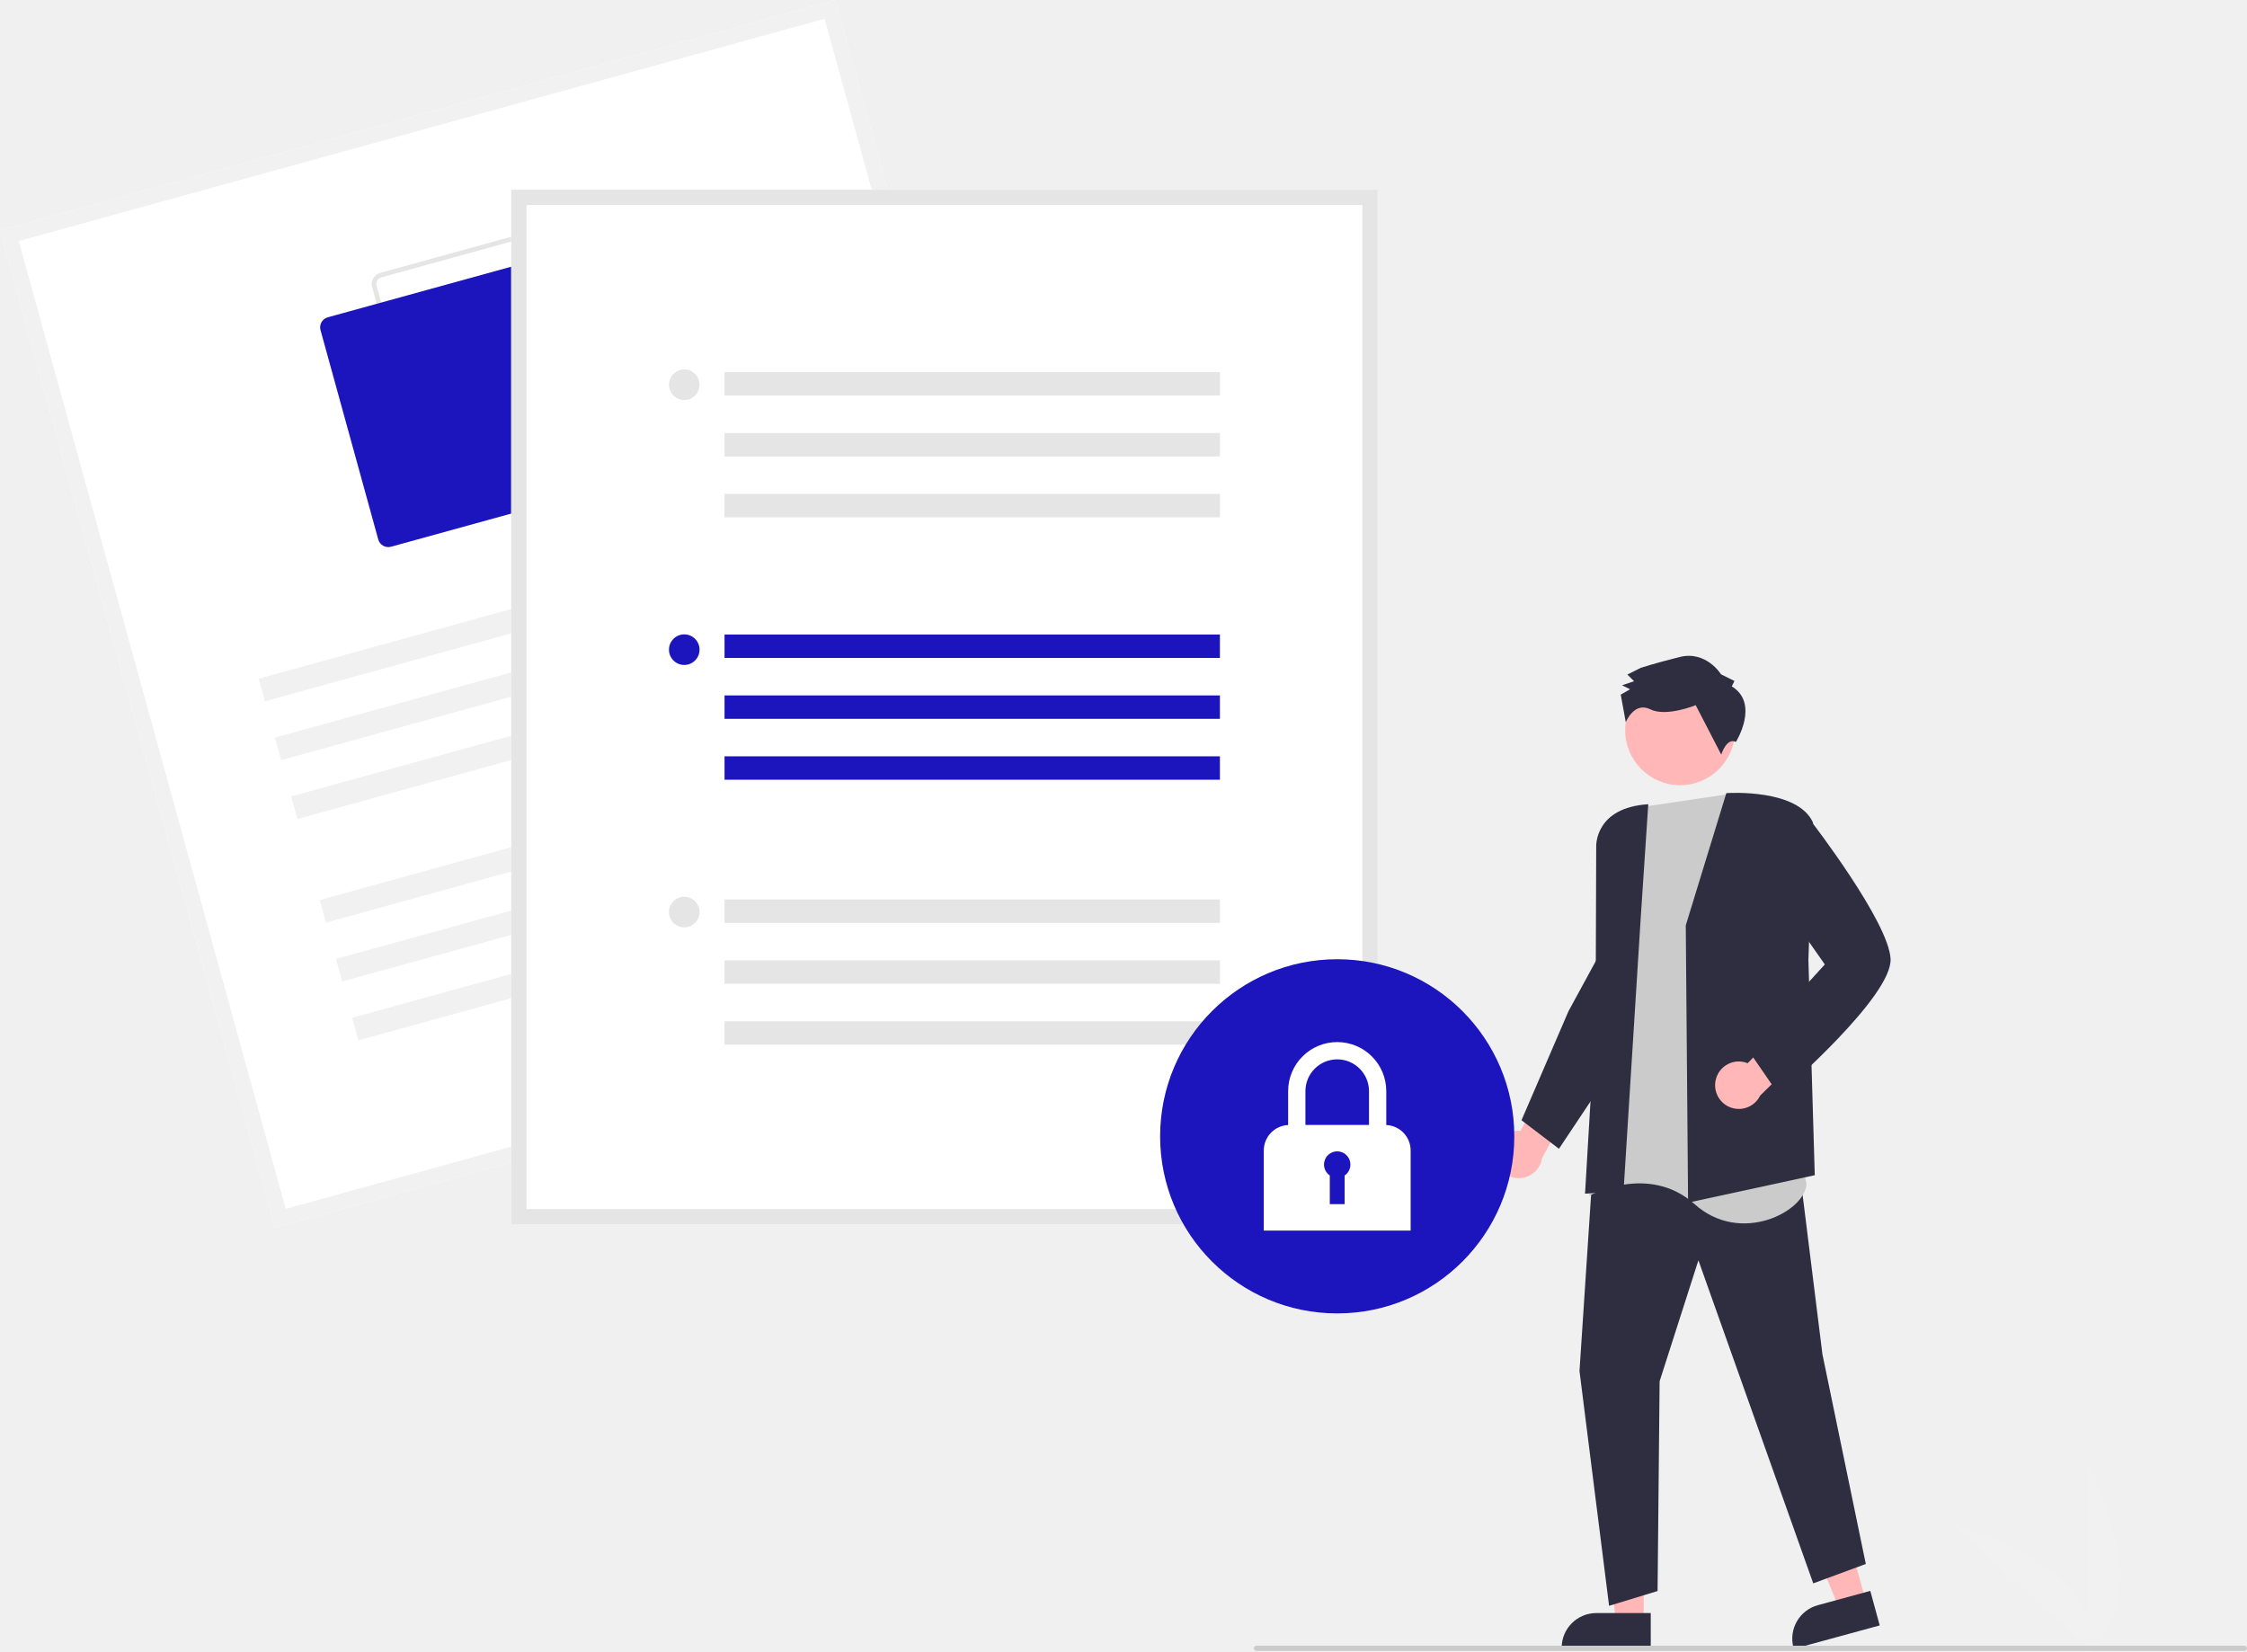
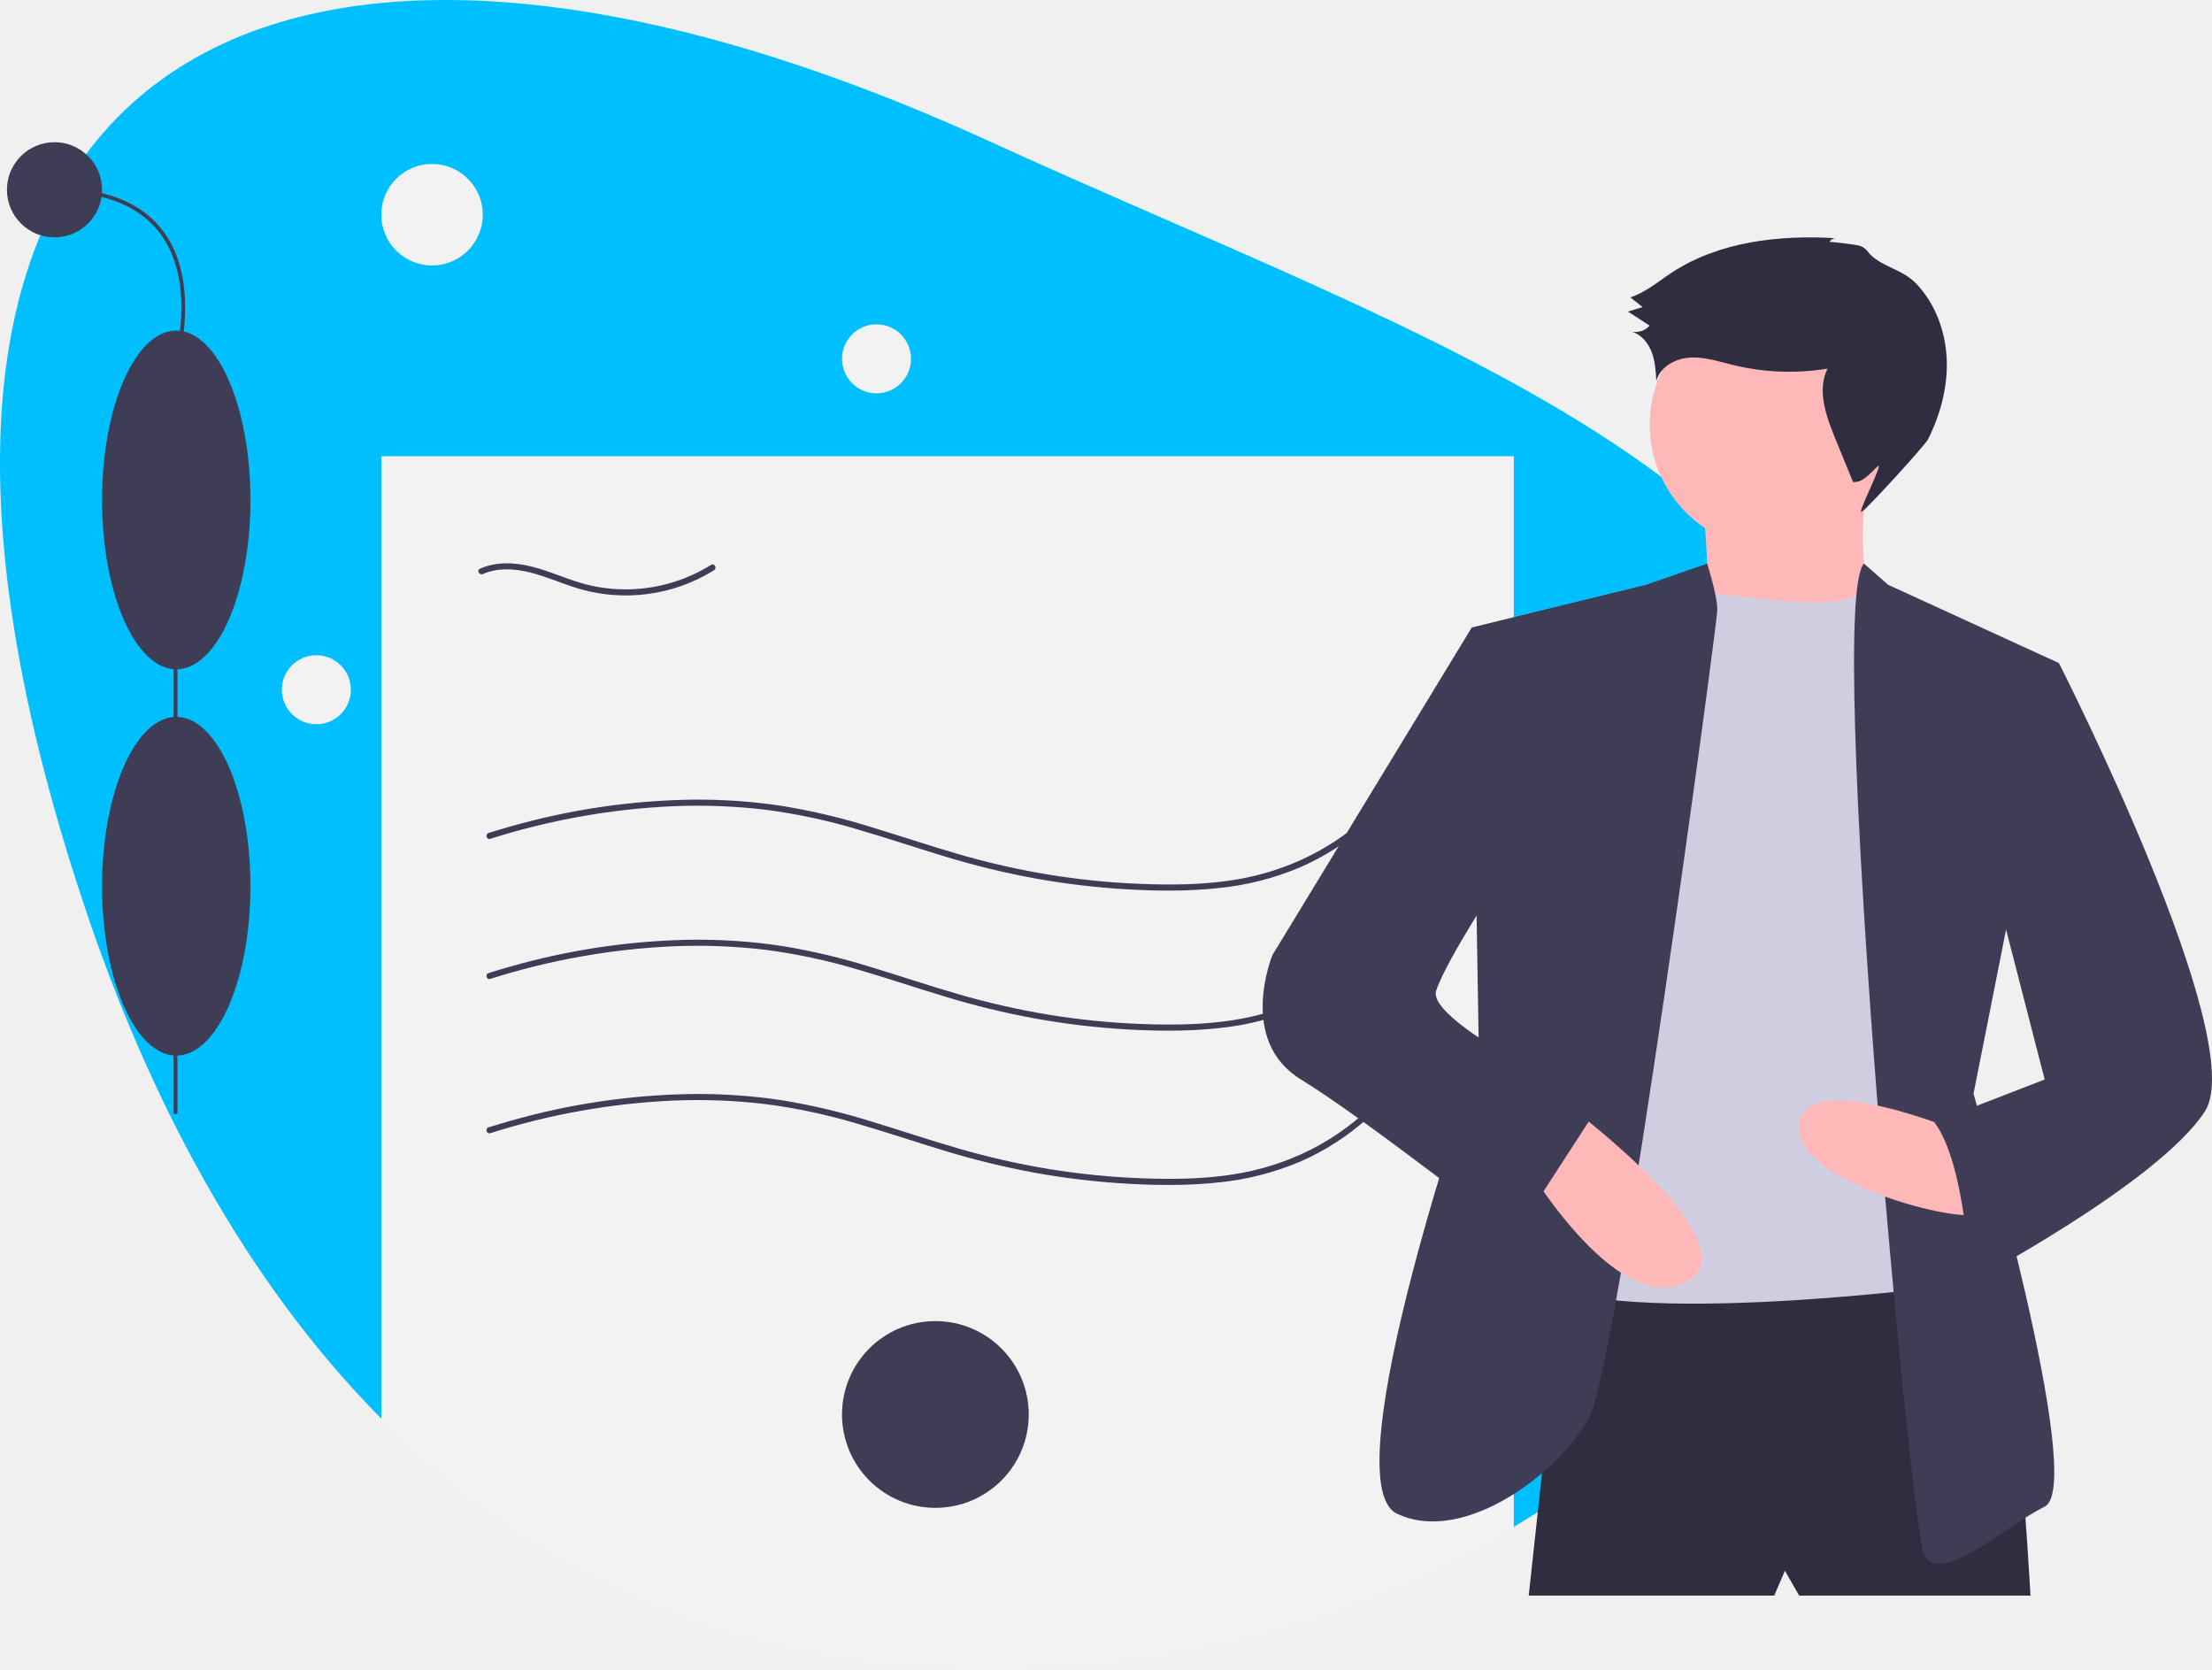
- <svg xmlns="http://www.w3.org/2000/svg" id="eac00f18-7eab-4208-ad4d-248901d936f9" data-name="Layer 1" width="866.524" height="637.056" viewBox="0 0 866.524 637.056">
-   <path d="M971.738,768.528v-72.34S999.93,747.474,971.738,768.528Z" transform="translate(-166.7382 -131.4719)" fill="#f1f1f1" />
-   <path d="M973.48,768.515,920.19,719.594S977.035,733.51,973.48,768.515Z" transform="translate(-166.7382 -131.4719)" fill="#f1f1f1" />
-   <path d="M743.266,577.442a9.095,9.095,0,0,1,9.851-9.872l9.607-18.431,12.624,3.106-13.932,25.838a9.145,9.145,0,0,1-18.15-.641Z" transform="translate(-166.7382 -131.4719)" fill="#ffb7b7" />
-   <polygon points="633.871 625.527 623.218 625.526 618.15 584.437 633.873 584.438 633.871 625.527" fill="#ffb7b7" />
-   <path d="M803.326,767.325l-34.349-.001v-.434a13.37,13.37,0,0,1,13.37-13.369h.001l20.979.001Z" transform="translate(-166.7382 -131.4719)" fill="#2f2e41" />
-   <polygon points="719.549 617.569 709.271 620.371 693.57 582.063 708.739 577.927 719.549 617.569" fill="#ffb7b7" />
-   <path d="M891.625,758.288,858.486,767.325l-.114-.419a13.37,13.37,0,0,1,9.381-16.416l.001-0L887.993,744.97Z" transform="translate(-166.7382 -131.4719)" fill="#2f2e41" />
-   <polygon points="614.423 448.033 609.109 528.727 620.524 619.261 639.221 613.554 640.009 532.663 654.966 486.018 699.25 610.602 719.521 603.123 702.792 522.232 693.345 446.262 614.423 448.033" fill="#2f2e41" />
-   <path d="M832.823,437.806,801.337,442.449,789.994,453.667l-3.522,40.307,2.187,35.702-9.119,62.959s22.93-12.729,40.701,3.205,42.635,2.816,43.147-7.784Z" transform="translate(-166.7382 -131.4719)" fill="#cbcbcb" />
-   <path d="M816.834,488.357l-0-.045,15.641-50.984.202-.013c1.113-.072,27.337-1.618,33.202,11.33l.028.062-1.782,52.983,2.454,82.979-48.501,10.505-.353.077Z" transform="translate(-166.7382 -131.4719)" fill="#2f2e41" />
-   <path d="M799.501,484.833l2.869-43.221c-20.407,1.269-20.099,15.738-20.076,16.369l-.223,64.65-4.087,69.164,14.86-1.114Z" transform="translate(-166.7382 -131.4719)" fill="#2f2e41" />
-   <path d="M753.485,563.477l18.117-42.047L784.248,498.208l6.602,41.889-22.922,34.384Z" transform="translate(-166.7382 -131.4719)" fill="#2f2e41" />
-   <path d="M828.36,548.006a9.095,9.095,0,0,1,12.325-6.526l14.616-14.777,11.146,6.692L845.514,553.973A9.145,9.145,0,0,1,828.36,548.006Z" transform="translate(-166.7382 -131.4719)" fill="#ffb7b7" />
-   <path d="M840.651,536.085,870.452,503.393,850.726,475.244l2.03-13.762L864.383,447.12l.227.293c1.239,1.604,30.362,39.439,31.198,53.763.839,14.376-41.021,50.742-42.803,52.282l-.248.214Z" transform="translate(-166.7382 -131.4719)" fill="#2f2e41" />
-   <circle cx="647.916" cy="281.612" r="21.181" fill="#ffb7b7" />
-   <path d="M834.576,396.15l1.027-2.067-5.167-2.567s-5.7-9.274-16.014-6.668-14.955,4.166-14.955,4.166l-5.154,2.593,2.587,2.574-4.64,1.56,3.1,1.54-3.607,2.073,1.942,10.628s3.225-8.061,9.425-4.981,17.541-1.592,17.541-1.592l9.853,19.069s2.033-6.684,5.657-4.902C836.171,417.577,845.43,402.831,834.576,396.15Z" transform="translate(-166.7382 -131.4719)" fill="#2f2e41" />
-   <path d="M594.907,516.07,272.805,604.901,166.738,220.303l322.102-88.831Z" transform="translate(-166.7382 -131.4719)" fill="#fff" />
-   <path d="M594.907,516.07,272.805,604.901,166.738,220.303l322.102-88.831ZM276.92,597.651l310.738-85.697-102.932-373.233-310.738,85.697Z" transform="translate(-166.7382 -131.4719)" fill="#f1f1f1" />
-   <path d="M418.744,303.765l-80.741,22.267a4.46,4.46,0,0,1-5.479-3.11l-22.267-80.741a4.46,4.46,0,0,1,3.11-5.479l80.741-22.267a4.46,4.46,0,0,1,5.479,3.11l22.267,80.741A4.46,4.46,0,0,1,418.744,303.765ZM313.841,238.42a2.676,2.676,0,0,0-1.866,3.288l22.267,80.741a2.676,2.676,0,0,0,3.288,1.866l80.741-22.267a2.676,2.676,0,0,0,1.866-3.288l-22.267-80.741a2.676,2.676,0,0,0-3.288-1.866Z" transform="translate(-166.7382 -131.4719)" fill="#e5e5e5" />
-   <path d="M398.277,320.039l-80.741,22.267a4.014,4.014,0,0,1-4.931-2.799L290.337,258.766a4.014,4.014,0,0,1,2.799-4.931l80.741-22.267a4.014,4.014,0,0,1,4.931,2.799l22.267,80.741A4.014,4.014,0,0,1,398.277,320.039Z" transform="translate(-166.7382 -131.4719)" fill="#1c14bd" />
-   <rect x="263.489" y="361.969" width="233.728" height="9.032" transform="translate(-250.4837 -17.16149) rotate(-15.41811)" fill="#f1f1f1" />
-   <rect x="269.75" y="384.671" width="233.728" height="9.032" transform="translate(-256.294 -14.67996) rotate(-15.41811)" fill="#f1f1f1" />
-   <rect x="276.011" y="407.372" width="233.728" height="9.032" transform="translate(-262.1042 -12.19843) rotate(-15.41811)" fill="#f1f1f1" />
-   <rect x="287.03" y="447.328" width="233.728" height="9.032" transform="translate(-272.3302 -7.83093) rotate(-15.41811)" fill="#f1f1f1" />
-   <rect x="293.291" y="470.03" width="233.728" height="9.032" transform="translate(-278.1405 -5.34939) rotate(-15.41811)" fill="#f1f1f1" />
-   <rect x="299.552" y="492.732" width="233.728" height="9.032" transform="translate(-283.9507 -2.86786) rotate(-15.41811)" fill="#f1f1f1" />
-   <path d="M698.014,603.616H363.887V204.661H698.014Z" transform="translate(-166.7382 -131.4719)" fill="#fff" />
-   <path d="M698.014,603.616H363.887V204.661H698.014Zm-328.233-5.895H692.12V210.555H369.782Z" transform="translate(-166.7382 -131.4719)" fill="#e5e5e5" />
-   <rect x="279.408" y="244.695" width="191.034" height="9.032" fill="#1c14bd" />
-   <rect x="279.408" y="268.178" width="191.034" height="9.032" fill="#1c14bd" />
-   <rect x="279.408" y="291.661" width="191.034" height="9.032" fill="#1c14bd" />
-   <circle cx="263.877" cy="250.534" r="5.895" fill="#1c14bd" />
-   <rect x="279.408" y="143.505" width="191.034" height="9.032" fill="#e5e5e5" />
-   <rect x="279.408" y="166.989" width="191.034" height="9.032" fill="#e5e5e5" />
-   <rect x="279.408" y="190.472" width="191.034" height="9.032" fill="#e5e5e5" />
-   <circle cx="263.877" cy="148.362" r="5.895" fill="#e5e5e5" />
-   <rect x="279.408" y="346.867" width="191.034" height="9.032" fill="#e5e5e5" />
-   <rect x="279.408" y="370.35" width="191.034" height="9.032" fill="#e5e5e5" />
-   <rect x="279.408" y="393.833" width="191.034" height="9.032" fill="#e5e5e5" />
-   <circle cx="263.877" cy="351.723" r="5.895" fill="#e5e5e5" />
-   <circle cx="515.677" cy="438.205" r="68.293" fill="#1c14bd" />
-   <path d="M701.336,565.32V552.253a18.921,18.921,0,1,0-37.842,0v13.067a9.838,9.838,0,0,0-9.396,9.823v30.879h56.634V575.144A9.838,9.838,0,0,0,701.336,565.32ZM682.415,539.994a12.273,12.273,0,0,1,12.258,12.259v13.044H670.157V552.253A12.273,12.273,0,0,1,682.415,539.994Z" transform="translate(-166.7382 -131.4719)" fill="#fff" />
-   <path d="M687.506,580.569a5.091,5.091,0,1,0-7.954,4.207v11.065H685.278v-11.065A5.084,5.084,0,0,0,687.506,580.569Z" transform="translate(-166.7382 -131.4719)" fill="#1c14bd" />
-   <path d="M1032.262,768.122h-381a1,1,0,0,1,0-2h381a1,1,0,0,1,0,2Z" transform="translate(-166.7382 -131.4719)" fill="#cbcbcb" />
+ <svg xmlns="http://www.w3.org/2000/svg" id="a36694c7-9e7e-4fa0-bd34-1ff06c34a584" data-name="Layer 1" width="1089.867" height="822.507" viewBox="0 0 1089.867 822.507">
+   <path d="M988.803,484.313c0,126.51-74.17,238.43-187.87,306.56-72.9,43.69-162.06,69.38-258.33,69.38-128.25,0-226.08-48.47-299.67-122.72-67.83-68.42-115.06-158.75-146.53-253.22-140.49-421.79,94.2-536.86,446.2-375.94C766.723,210.843,988.803,276.693,988.803,484.313Z" transform="translate(-55.06669 -38.74669)" fill="#00bfff" />
+   <path d="M800.933,263.503v528.37c-72.9,43.69-162.06,69.38-258.33,69.38-128.25,0-226.08-48.47-299.67-122.72v-475.03Z" transform="translate(-55.06669 -38.74669)" fill="#f2f2f2" />
+   <path d="M296.604,520.955a349.108,349.108,0,0,1,90.156-16.073,282.151,282.151,0,0,1,45.97,1.799,287.562,287.562,0,0,1,44.616,9.552c14.421,4.175,28.642,8.998,43.014,13.333a401.178,401.178,0,0,0,44.455,10.848,376.874,376.874,0,0,0,45.17,5.384c15.003.872,30.153,1.042,45.114-.556a138.026,138.026,0,0,0,40.59-10.289A123.971,123.971,0,0,0,728.701,513.779q3.672-3.278,7.066-6.845c1.335-1.395-.784-3.52-2.121-2.121-19.125,19.992-44.262,32.388-71.527,36.528-14.853,2.255-29.99,2.386-44.973,1.804a370.061,370.061,0,0,1-45.715-4.619A382.031,382.031,0,0,1,527.155,528.448c-14.288-4.139-28.381-8.912-42.619-13.215a320.728,320.728,0,0,0-43.879-10.454,275.938,275.938,0,0,0-45.019-3.125A344.201,344.201,0,0,0,306.666,514.83q-5.455,1.532-10.859,3.233c-1.836.576-1.052,3.473.798,2.893Z" transform="translate(-55.06669 -38.74669)" fill="#3f3d56" />
+   <path d="M296.604,596.955a349.108,349.108,0,0,1,90.156-16.073,282.151,282.151,0,0,1,45.97,1.799,287.562,287.562,0,0,1,44.616,9.552c14.421,4.175,28.642,8.998,43.014,13.333a401.178,401.178,0,0,0,44.455,10.848,376.874,376.874,0,0,0,45.17,5.384c15.003.872,30.153,1.042,45.114-.556a138.026,138.026,0,0,0,40.59-10.289A123.971,123.971,0,0,0,728.701,589.779q3.672-3.278,7.066-6.845c1.335-1.395-.784-3.52-2.121-2.121-19.125,19.992-44.262,32.388-71.527,36.528-14.853,2.255-29.99,2.386-44.973,1.804a370.061,370.061,0,0,1-45.715-4.619A382.031,382.031,0,0,1,527.155,604.448c-14.288-4.139-28.381-8.912-42.619-13.215a320.728,320.728,0,0,0-43.879-10.454,275.938,275.938,0,0,0-45.019-3.125A344.201,344.201,0,0,0,306.666,590.83q-5.455,1.532-10.859,3.233c-1.836.576-1.052,3.473.798,2.893Z" transform="translate(-55.06669 -38.74669)" fill="#3f3d56" />
+   <path d="M296.604,451.955a349.108,349.108,0,0,1,90.156-16.073,282.151,282.151,0,0,1,45.97,1.799,287.562,287.562,0,0,1,44.616,9.552c14.421,4.175,28.642,8.998,43.014,13.333a401.178,401.178,0,0,0,44.455,10.848,376.874,376.874,0,0,0,45.17,5.384c15.003.872,30.153,1.042,45.114-.556a138.026,138.026,0,0,0,40.59-10.289A123.971,123.971,0,0,0,728.701,444.779q3.672-3.278,7.066-6.845c1.335-1.395-.784-3.52-2.121-2.121-19.125,19.992-44.262,32.388-71.527,36.528-14.853,2.255-29.99,2.386-44.973,1.804A370.061,370.061,0,0,1,571.43,469.526,382.031,382.031,0,0,1,527.155,459.448c-14.288-4.139-28.381-8.912-42.619-13.215a320.728,320.728,0,0,0-43.879-10.454,275.938,275.938,0,0,0-45.019-3.125A344.201,344.201,0,0,0,306.666,445.83q-5.455,1.532-10.859,3.233c-1.836.576-1.052,3.473.798,2.893Z" transform="translate(-55.06669 -38.74669)" fill="#3f3d56" />
+   <path d="M293.03,321.496c7.258-3.216,15.573-2.655,23.106-.79,8.122,2.01,15.771,5.507,23.767,7.924a82.271,82.271,0,0,0,43.978.834,81.063,81.063,0,0,0,23.032-9.872c1.631-1.025.127-3.622-1.514-2.59a79.487,79.487,0,0,1-42.32,12.065,77.647,77.647,0,0,1-22.154-3.262c-7.937-2.38-15.525-5.835-23.566-7.884-8.519-2.171-17.655-2.642-25.844.986-1.762.78-.237,3.366,1.514,2.59Z" transform="translate(-55.06669 -38.74669)" fill="#3f3d56" />
+   <circle cx="460.867" cy="696.757" r="46" fill="#3f3d56" />
+   <circle cx="212.867" cy="105.757" r="25" fill="#f2f2f2" />
+   <circle cx="431.867" cy="176.757" r="17" fill="#f2f2f2" />
+   <circle cx="155.867" cy="339.757" r="17" fill="#f2f2f2" />
+   <rect x="85.547" y="213.464" width="1.875" height="335.244" fill="#3f3d56" />
+   <ellipse cx="86.846" cy="436.554" rx="36.557" ry="83.424" fill="#3f3d56" />
+   <ellipse cx="86.846" cy="246.272" rx="36.557" ry="83.424" fill="#3f3d56" />
+   <path d="M142.811,216.861l-1.796-.538c.114-.379,11.135-38.147-6.962-62.461-10.221-13.732-27.76-20.695-52.131-20.695v-1.875c24.999,0,43.046,7.219,53.64,21.457C154.219,177.825,142.927,216.473,142.811,216.861Z" transform="translate(-55.06669 -38.74669)" fill="#3f3d56" />
+   <circle cx="26.855" cy="93.483" r="23.434" fill="#3f3d56" />
+   <path d="M825.807,663.424,808.274,824.723H929.248l5.26-12.273,7.013,12.273h113.961s-8.766-166.559-24.546-171.819S825.807,663.424,825.807,663.424Z" transform="translate(-55.06669 -38.74669)" fill="#2f2e41" />
+   <circle cx="874.182" cy="209.157" r="61.364" fill="#ffb8b8" />
+   <path d="M894.183,286.475s5.26,56.104,0,59.611,84.156,1.753,84.156,1.753-12.273-50.844,0-75.39Z" transform="translate(-55.06669 -38.74669)" fill="#ffb8b8" />
+   <path d="M925.742,333.813s45.113,7.026,48.855-7.006l23.028,31.552,1.753,315.585s-187.598,22.792-194.611-14.026,71.883-327.858,71.883-327.858l19.862-1.286S922.235,333.813,925.742,333.813Z" transform="translate(-55.06669 -38.74669)" fill="#d0cde1" />
+   <path d="M896.214,316.375l-30.083,10.424-85.909,21.039,3.506,210.39s-73.637,210.39-40.325,226.169,80.65-21.039,94.676-47.338,63.117-390.975,63.117-397.988S896.214,316.375,896.214,316.375Z" transform="translate(-55.06669 -38.74669)" fill="#3f3d56" />
+   <path d="M973.47,316.375l11.882,10.424,84.156,38.572-42.078,212.143s56.104,192.858,35.065,203.377-52.598,40.325-59.611,22.792S954.575,335.756,973.47,316.375Z" transform="translate(-55.06669 -38.74669)" fill="#3f3d56" />
+   <path d="M1022.171,596.8s-78.896-33.312-80.65-3.506,89.416,50.844,89.416,42.078S1022.171,596.8,1022.171,596.8Z" transform="translate(-55.06669 -38.74669)" fill="#ffb8b8" />
+   <path d="M829.313,584.528s91.169,68.377,56.104,85.909-80.65-61.364-80.65-61.364Z" transform="translate(-55.06669 -38.74669)" fill="#ffb8b8" />
+   <path d="M956.491,158.015a3.385,3.385,0,0,1,3.257-1.933c-28.093-1.68-57.685,1.594-81.188,17.075-6.582,4.336-12.729,9.638-20.223,12.081l6.083,4.77-7.268,2.215,10.695,6.913a9.27,9.27,0,0,1-8.829,2.958c4.648,1.358,8.07,5.494,9.809,10.014s2.051,9.442,2.344,14.276c1.797-6.974,9.408-11.08,16.598-11.497s14.202,1.955,21.199,3.66a117.272,117.272,0,0,0,46.548,1.791c-5.256,10.549-.822,23.131,3.64,34.04L968.066,276.16c4.946.497,8.442-4.421,12.169-7.712,3.396-2.999-10.125,23.376-8.032,22.41,2.72-1.255,31.421-32.944,32.765-35.621,6.132-12.214,9.811-25.838,9.258-39.493s-5.55-27.318-14.963-37.227c-6.39-6.727-15.231-7.905-21.746-13.496-2.564-2.201-2.573-3.92-6.097-5.203C970.25,159.391,956.685,157.586,956.491,158.015Z" transform="translate(-55.06669 -38.74669)" fill="#2f2e41" />
+   <path d="M792.495,353.099,780.222,347.839,682.04,509.138s-17.533,42.078,14.026,61.364S801.261,647.645,801.261,647.645l42.078-64.87s-85.909-40.325-80.65-56.104,33.312-57.857,33.312-57.857Z" transform="translate(-55.06669 -38.74669)" fill="#3f3d56" />
+   <path d="M1046.716,361.865l22.792,3.506s94.676,185.845,71.883,220.91S1025.677,670.437,1025.677,670.437s-1.753-57.857-17.533-78.896l54.351-21.039-29.805-115.715Z" transform="translate(-55.06669 -38.74669)" fill="#3f3d56" />
</svg>
